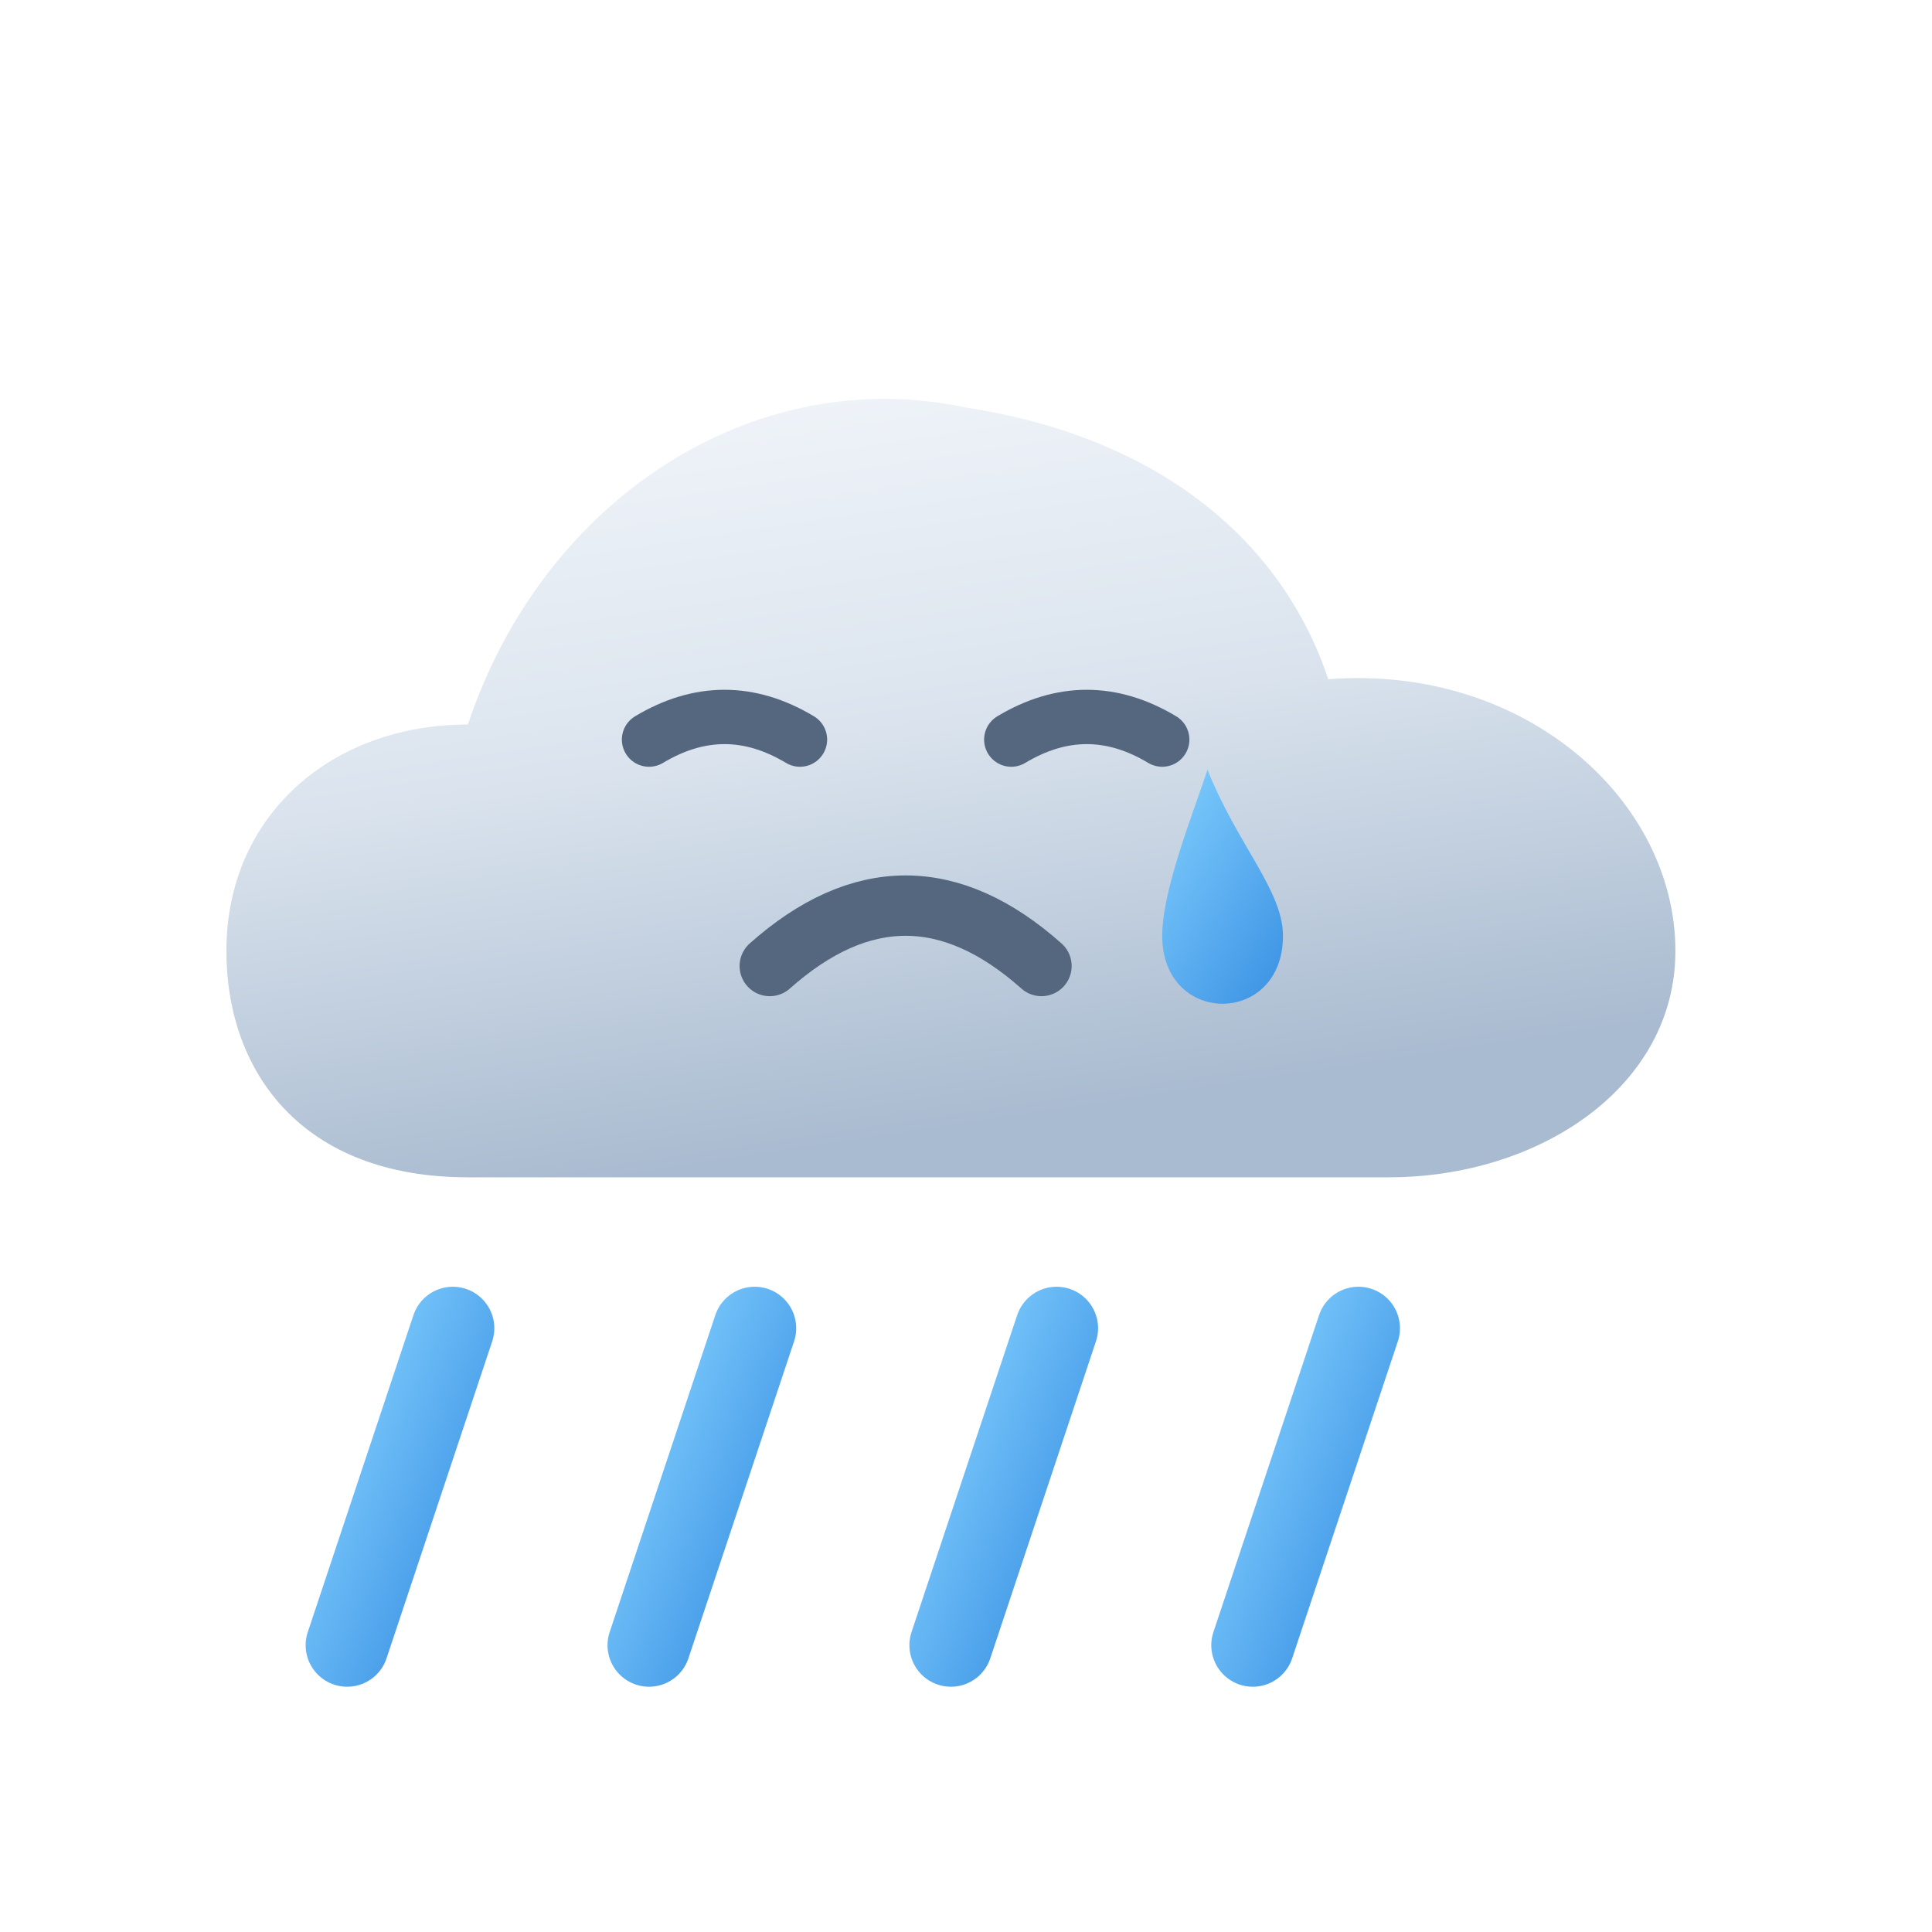
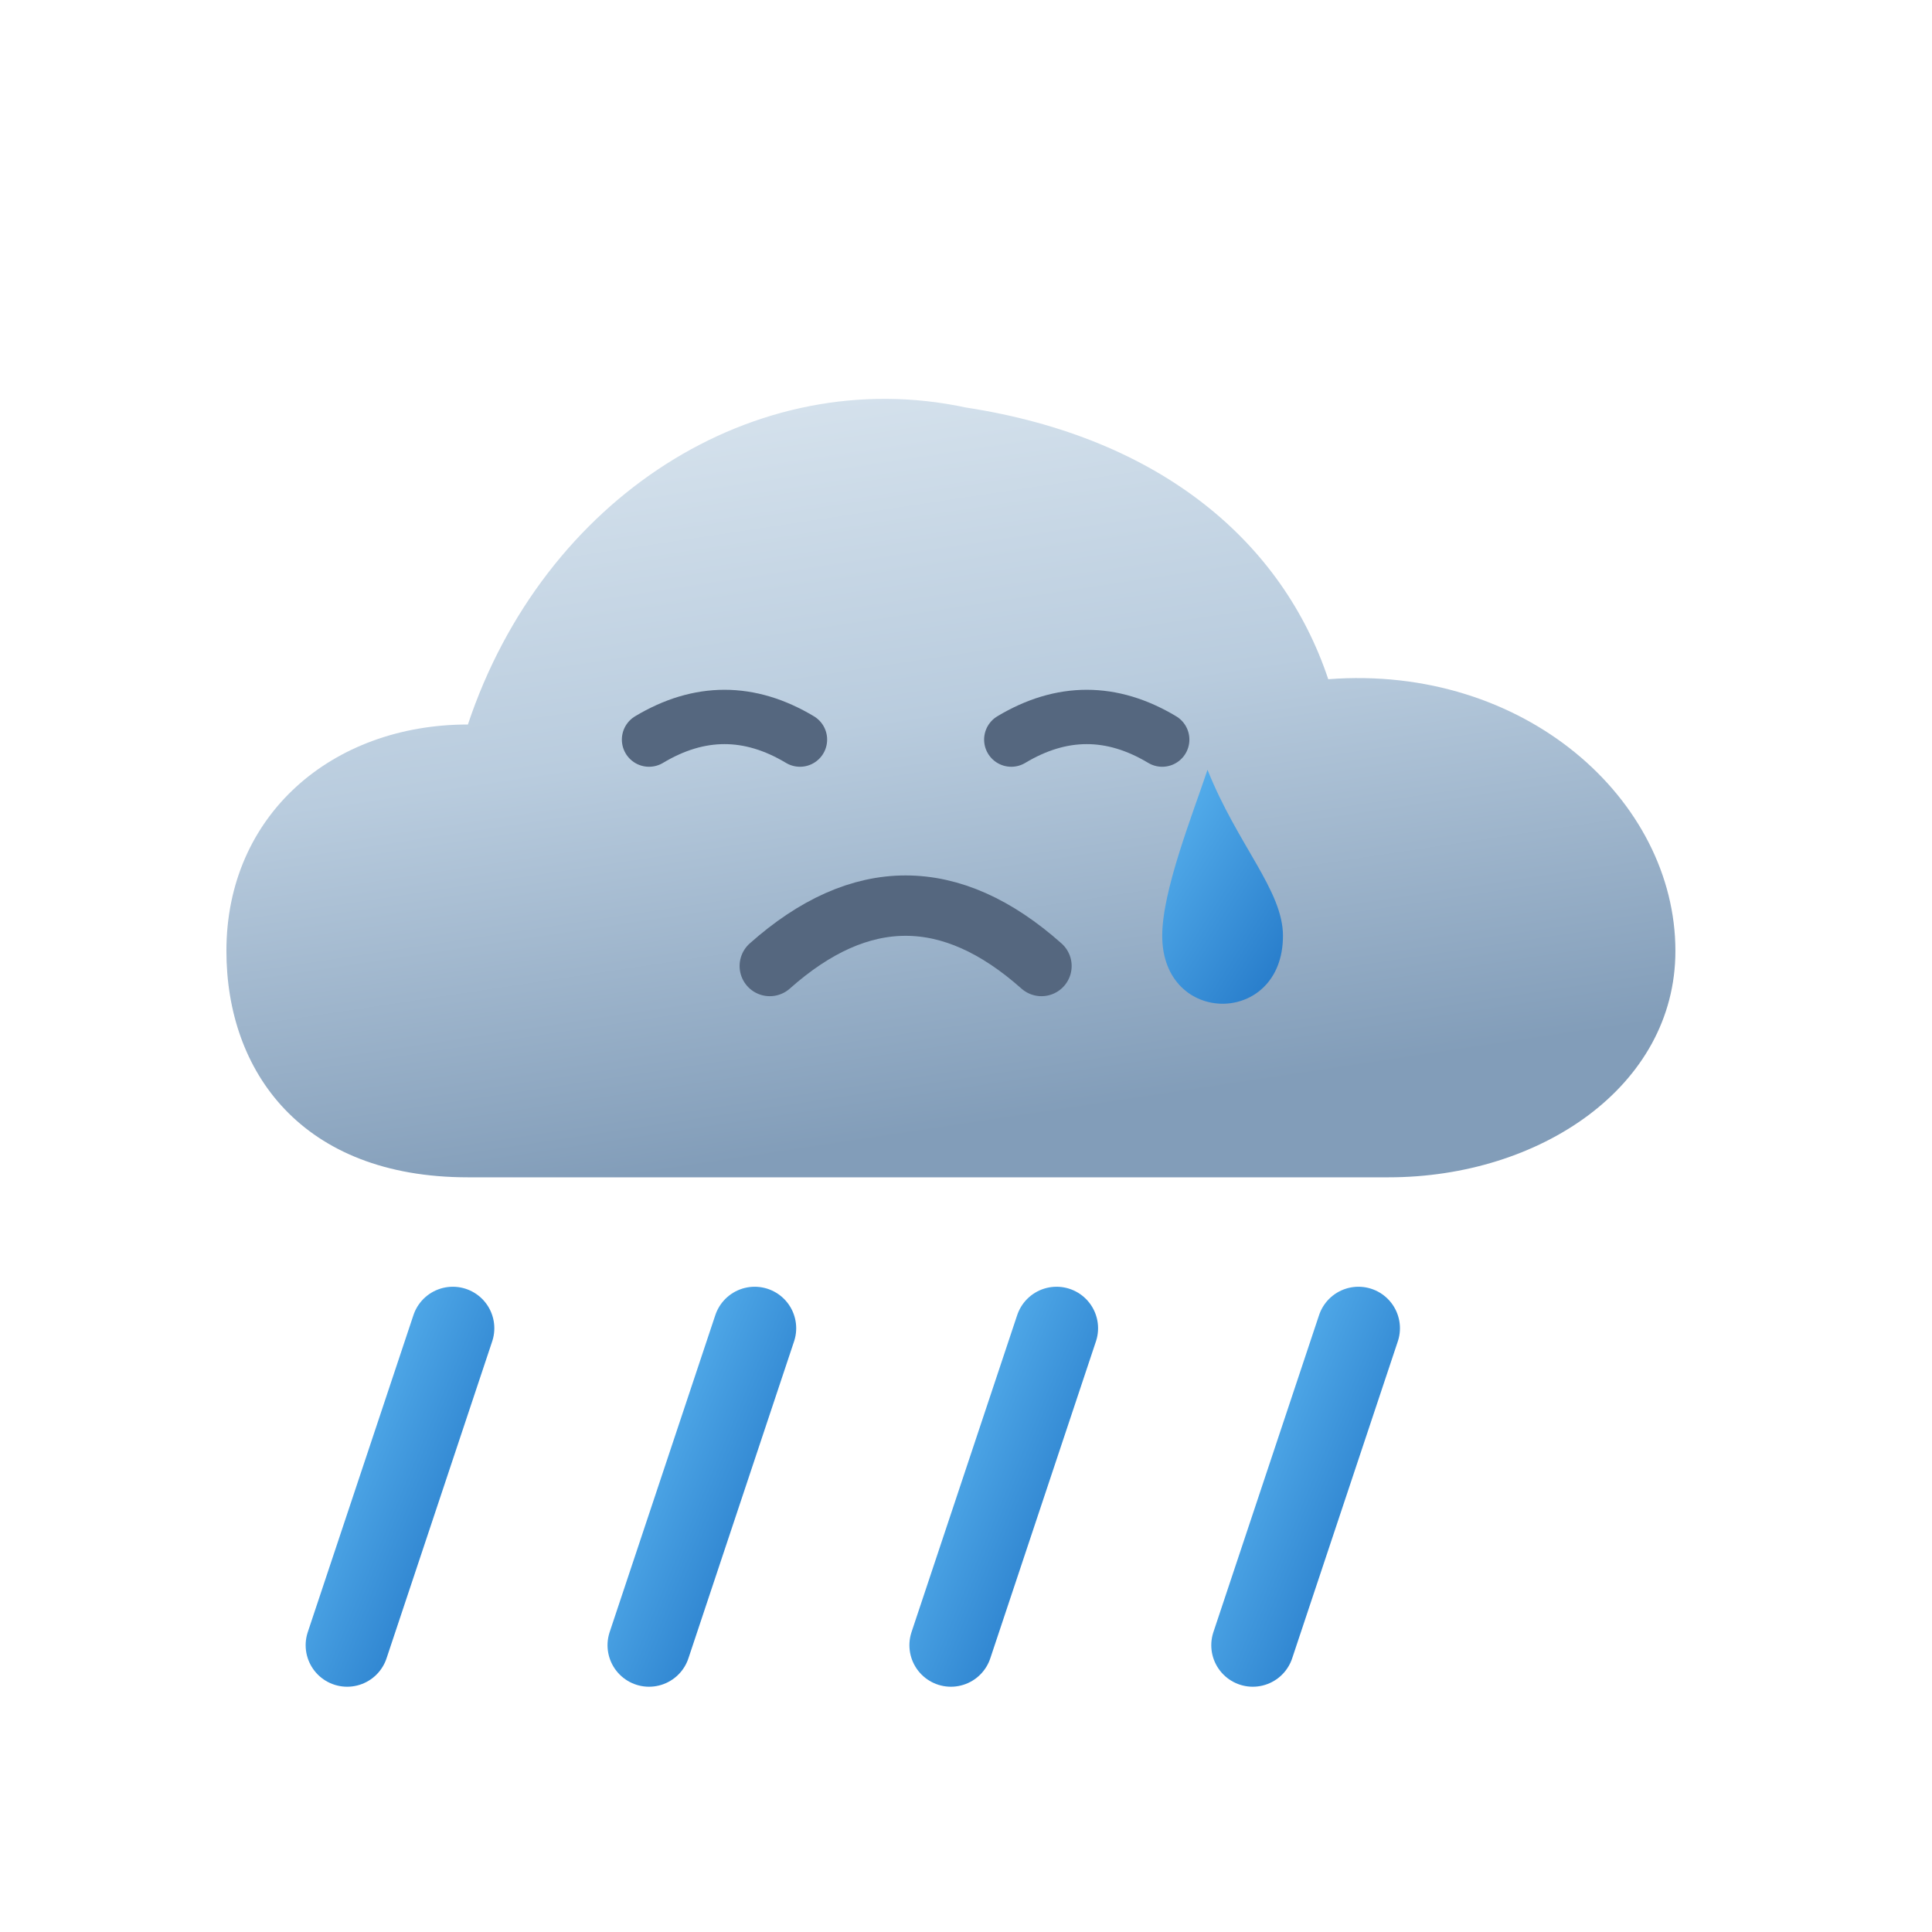
<svg xmlns="http://www.w3.org/2000/svg" viewBox="0 0 128 128" width="128" height="128" role="img" aria-label="09 heavy rain">
  <defs>
    <linearGradient id="cloud" x1="0" y1="0" x2="0.28" y2="1" gradientUnits="objectBoundingBox">
-       <stop stop-color="#F4F7FB" />
-       <stop offset="0.5" stop-color="#DBE4EE" />
-       <stop offset="1" stop-color="#A9BBD0" />
+       <stop stop-color="#DCE7F0" />
+       <stop offset="0.5" stop-color="#B9CCDE" />
+       <stop offset="1" stop-color="#829DB9" />
    </linearGradient>
    <linearGradient id="rear" x1="0" y1="0" x2="0.45" y2="1">
-       <stop stop-color="#AFC0D4" />
-       <stop offset="1" stop-color="#8299B6" />
+       <stop stop-color="#9BAFC7" />
+       <stop offset="1" stop-color="#6B85A5" />
    </linearGradient>
    <linearGradient id="sun" x1="0.1" y1="0" x2="0.8" y2="1">
      <stop stop-color="#FFE994" />
      <stop offset="0.52" stop-color="#FFD56E" />
      <stop offset="1" stop-color="#FFB953" />
    </linearGradient>
    <linearGradient id="rain" x1="0" y1="0" x2="0.8" y2="1">
-       <stop stop-color="#82D0FF" />
-       <stop offset="1" stop-color="#4096E5" />
+       <stop stop-color="#5CB6F1" />
+       <stop offset="1" stop-color="#287DCB" />
    </linearGradient>
    <linearGradient id="wind" x1="0" y1="0" x2="1" y2="1">
-       <stop stop-color="#93ACC9" />
-       <stop offset="1" stop-color="#667F9E" />
+       <stop stop-color="#7896B8" />
+       <stop offset="1" stop-color="#536F96" />
    </linearGradient>
    <linearGradient id="moon" x1="0" y1="0" x2="0.7" y2="1">
      <stop stop-color="#D2DCFF" />
      <stop offset="0.54" stop-color="#A6B9F5" />
      <stop offset="1" stop-color="#7D92E2" />
    </linearGradient>
    <linearGradient id="status" x1="0" y1="0" x2="0.6" y2="1">
      <stop stop-color="#EBF0F7" />
      <stop offset="1" stop-color="#B6C5D7" />
    </linearGradient>
  </defs>
  <path d="M31 78 C20 78 15 71 15 63 C15 54 22 48 31 48 C36 33 50 24 64 27 C77 29 85 36 88 45 C101 44 111 53 111 63 C111 72 102 78 92 78 Z" fill="url(#cloud)" data-part="foreground-cloud" />
  <path d="M43 49 Q48 46 53 49" fill="none" stroke="#55677F" stroke-width="3.6" stroke-linecap="round" stroke-linejoin="round" />
  <path d="M67 49 Q72 46 77 49" fill="none" stroke="#55677F" stroke-width="3.6" stroke-linecap="round" stroke-linejoin="round" />
  <path d="M51 64 Q60 56 69 64" fill="none" stroke="#55677F" stroke-width="4" stroke-linecap="round" stroke-linejoin="round" />
  <path d="M80 51 C82 56 85 59 85 62 C85 68 77 68 77 62 C77 59 79 54 80 51Z" fill="url(#rain)" data-part="face-tear" />
  <path d="M30 88 L23 109" fill="none" stroke="url(#rain)" stroke-width="5.5" stroke-linecap="round" stroke-linejoin="round" data-part="rain-stroke" />
  <path d="M50 88 L43 109" fill="none" stroke="url(#rain)" stroke-width="5.5" stroke-linecap="round" stroke-linejoin="round" data-part="rain-stroke" />
  <path d="M70 88 L63 109" fill="none" stroke="url(#rain)" stroke-width="5.5" stroke-linecap="round" stroke-linejoin="round" data-part="rain-stroke" />
  <path d="M90 88 L83 109" fill="none" stroke="url(#rain)" stroke-width="5.5" stroke-linecap="round" stroke-linejoin="round" data-part="rain-stroke" />
</svg>
